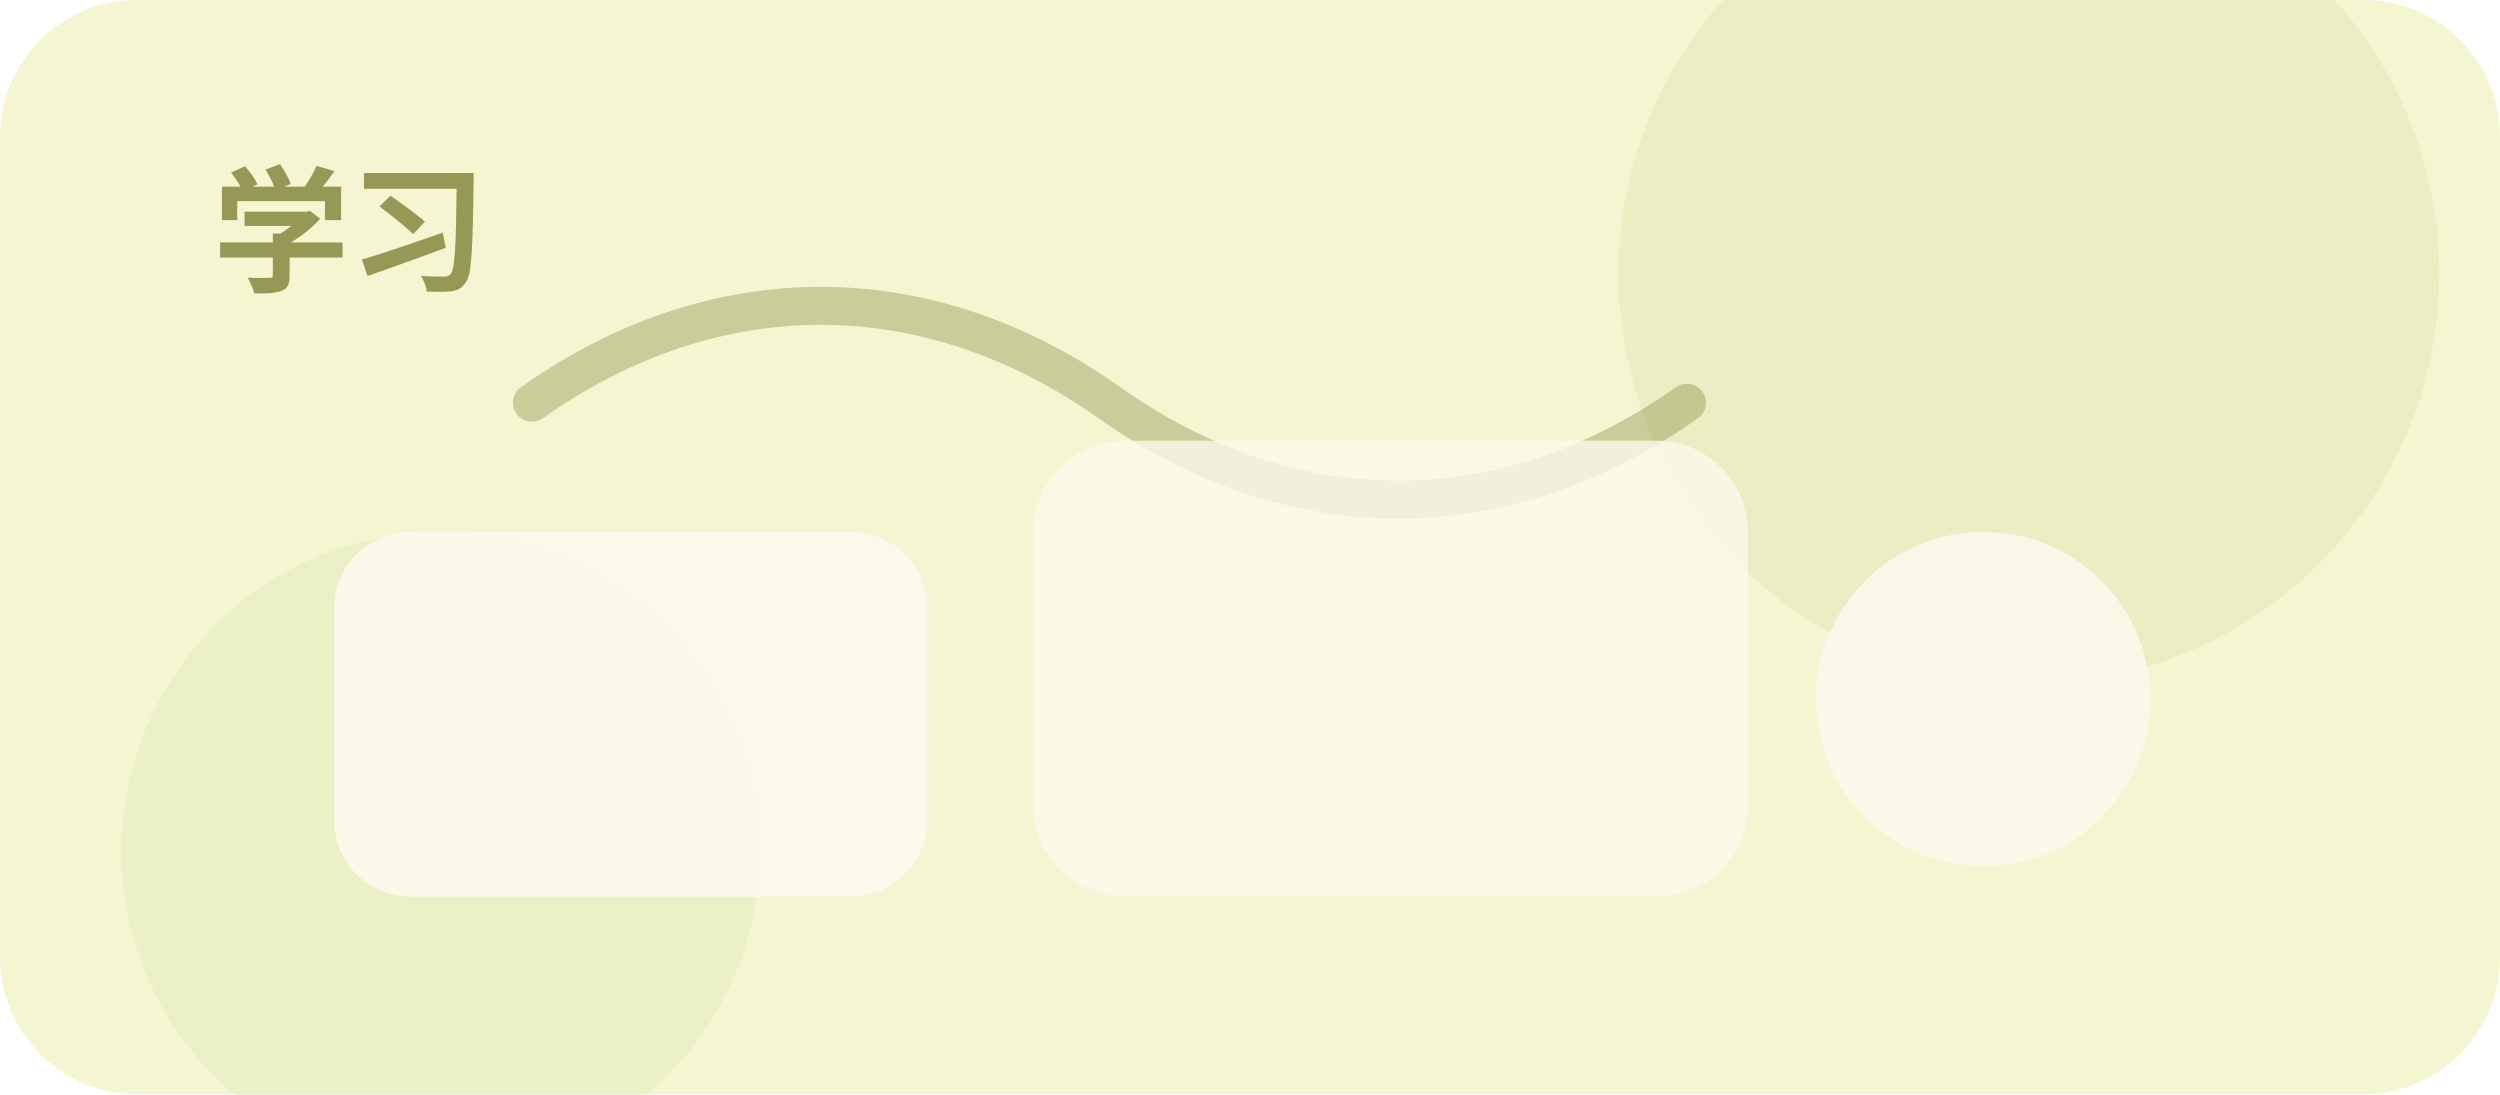
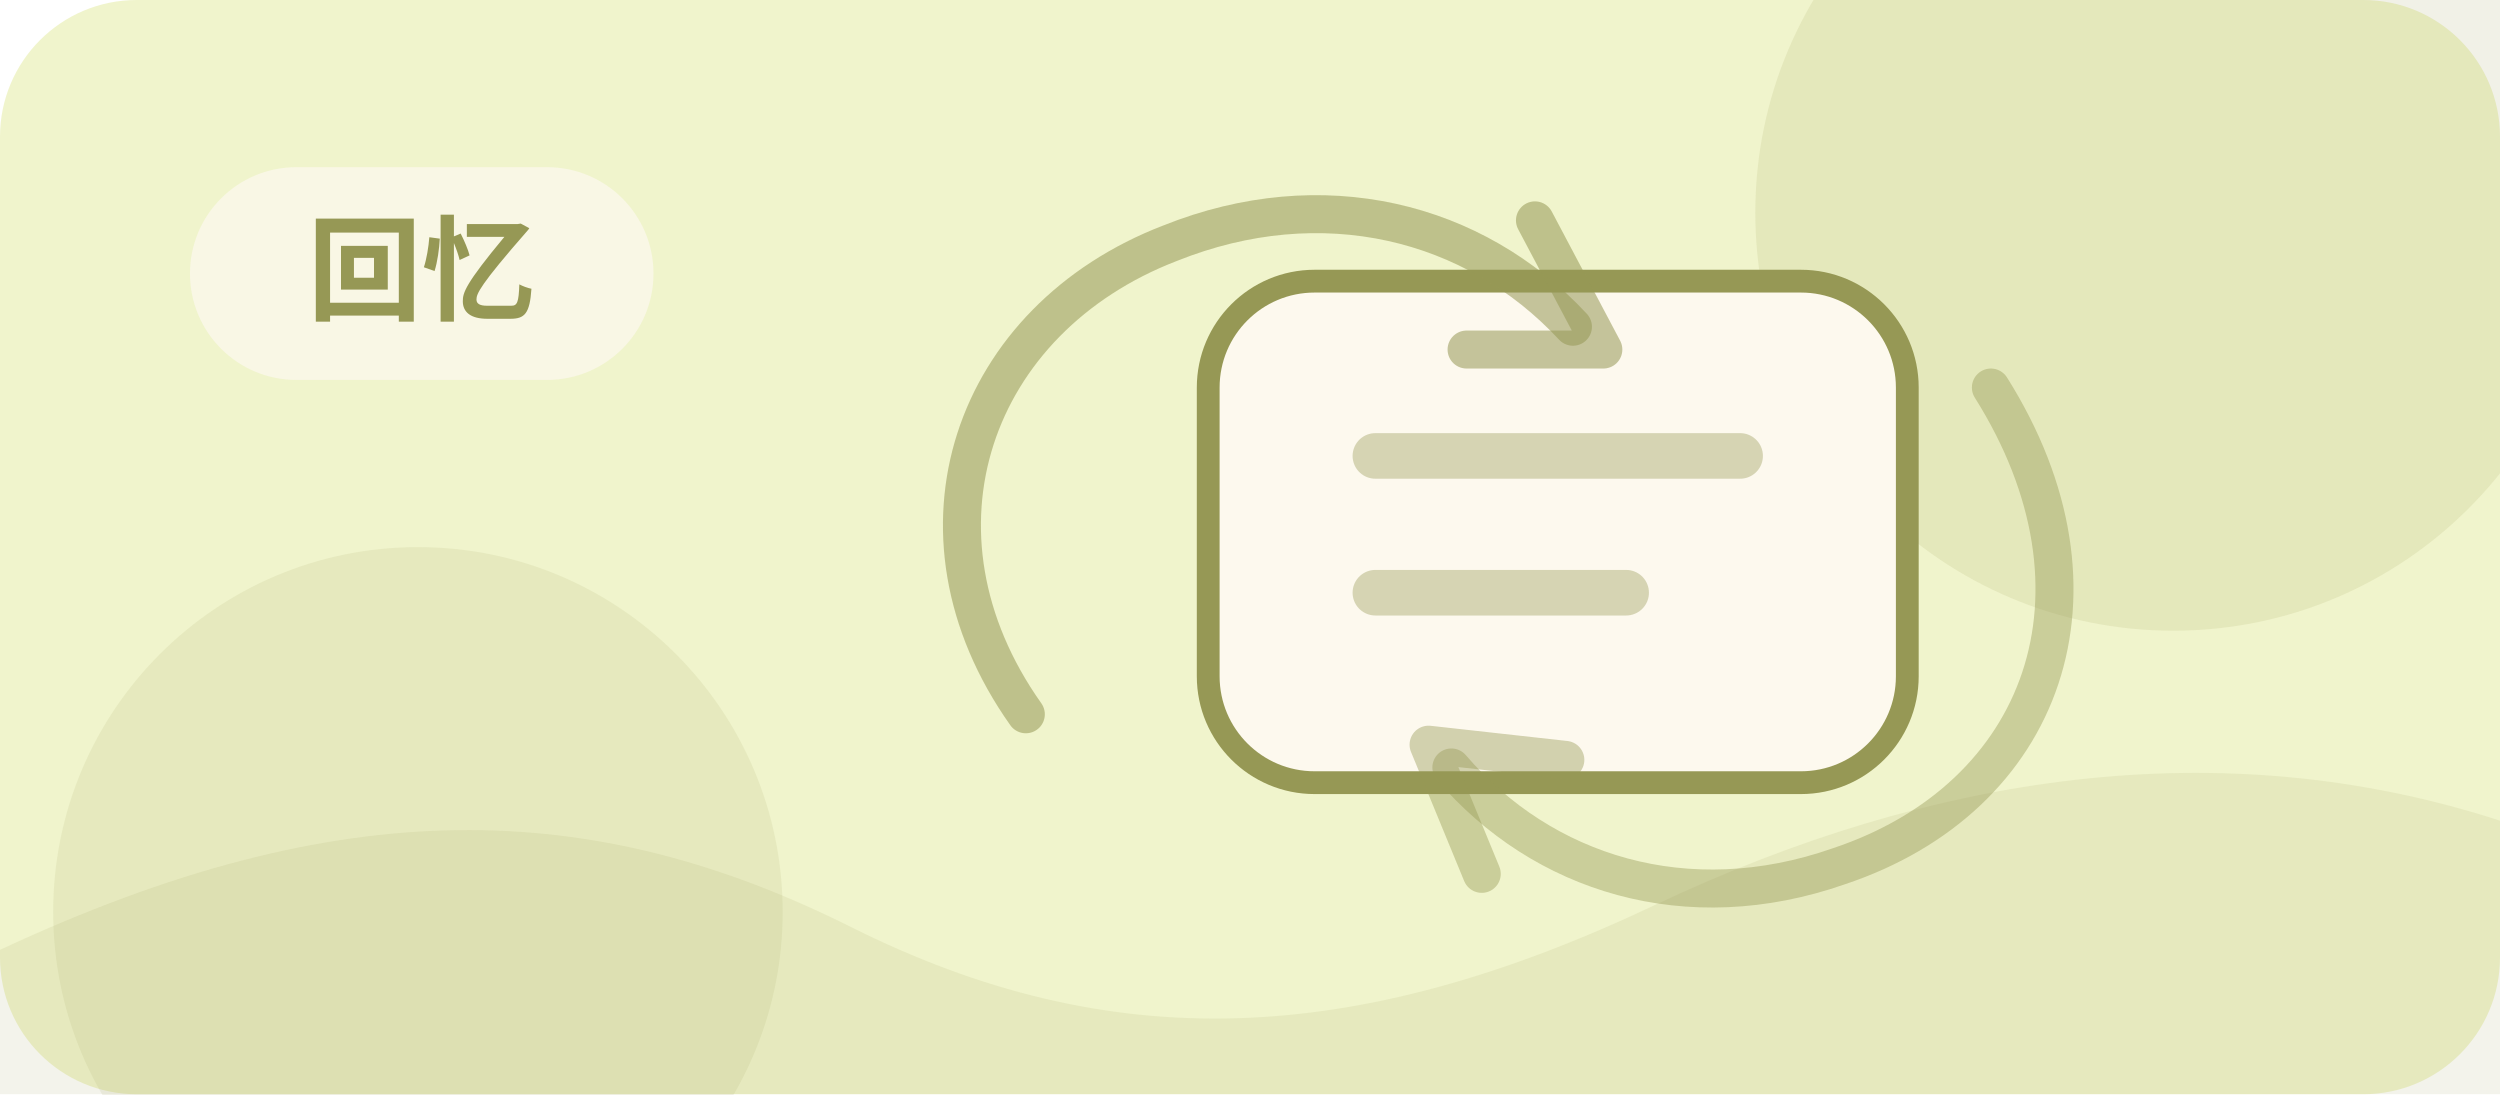
<svg xmlns="http://www.w3.org/2000/svg" width="329" height="144" viewBox="0 0 329 144" fill="none">
-   <rect width="329" height="144" rx="18" fill="#F4F6D2" />
-   <circle cx="267" cy="36" r="54" fill="#DDE1AC" fill-opacity="0.38" />
-   <circle cx="58" cy="112" r="42" fill="#DDE1AC" fill-opacity="0.32" />
-   <path d="M70 53C94 36 122 36 146 53C170 70 198 70 222 53" stroke="#969855" stroke-width="5" stroke-linecap="round" opacity="0.45" />
-   <rect x="44" y="70" width="78" height="48" rx="10" fill="#FDF9EE" fill-opacity="0.9" />
-   <rect x="136" y="58" width="94" height="60" rx="12" fill="#FDF9EE" fill-opacity="0.78" />
-   <circle cx="261" cy="92" r="22" fill="#FDF9EE" fill-opacity="0.86" />
-   <text x="28" y="37" fill="#969855" font-family="Arial, sans-serif" font-size="18" font-weight="700">学习</text>
+   <rect width="329" height="144" rx="18" fill="#F0F4CC" />
+   <circle cx="286" cy="28" r="55" fill="#969855" fill-opacity="0.14" />
+   <circle cx="55" cy="120" r="48" fill="#969855" fill-opacity="0.12" />
+   <path d="M0 125C45 104 78 105 112 122C146 139 178 138 218 119C254 102 292 96 329 108V144H0V125Z" fill="#969855" fill-opacity="0.12" />
+   <rect x="25" y="22" width="61" height="28" rx="14" fill="#FDF9EE" fill-opacity="0.72" />
+   <text x="55.5" y="41" text-anchor="middle" fill="#969855" font-family="-apple-system, BlinkMacSystemFont, 'PingFang SC', 'Hiragino Sans GB', Arial, sans-serif" font-size="15" font-weight="700">回忆</text>
+   <rect x="159" y="37" width="92" height="66" rx="14" fill="#FDF9EE" stroke="#969855" stroke-width="3" />
+   <path d="M181 60H229M181 78H214" stroke="#969855" stroke-width="6" stroke-linecap="round" opacity="0.38" />
+   <path d="M135 94C118 70 128 42 154 32C174 24 194 29 207 43" stroke="#969855" stroke-width="5" stroke-linecap="round" opacity="0.55" />
+   <path d="M202 29L211 46L193 46" stroke="#969855" stroke-width="5" stroke-linecap="round" stroke-linejoin="round" opacity="0.55" />
+   <path d="M262 51C279 78 269 105 242 114C222 121 203 115 191 101" stroke="#969855" stroke-width="5" stroke-linecap="round" opacity="0.42" />
+   <path d="M195 115L188 98L206 100" stroke="#969855" stroke-width="5" stroke-linecap="round" stroke-linejoin="round" opacity="0.42" />
</svg>
